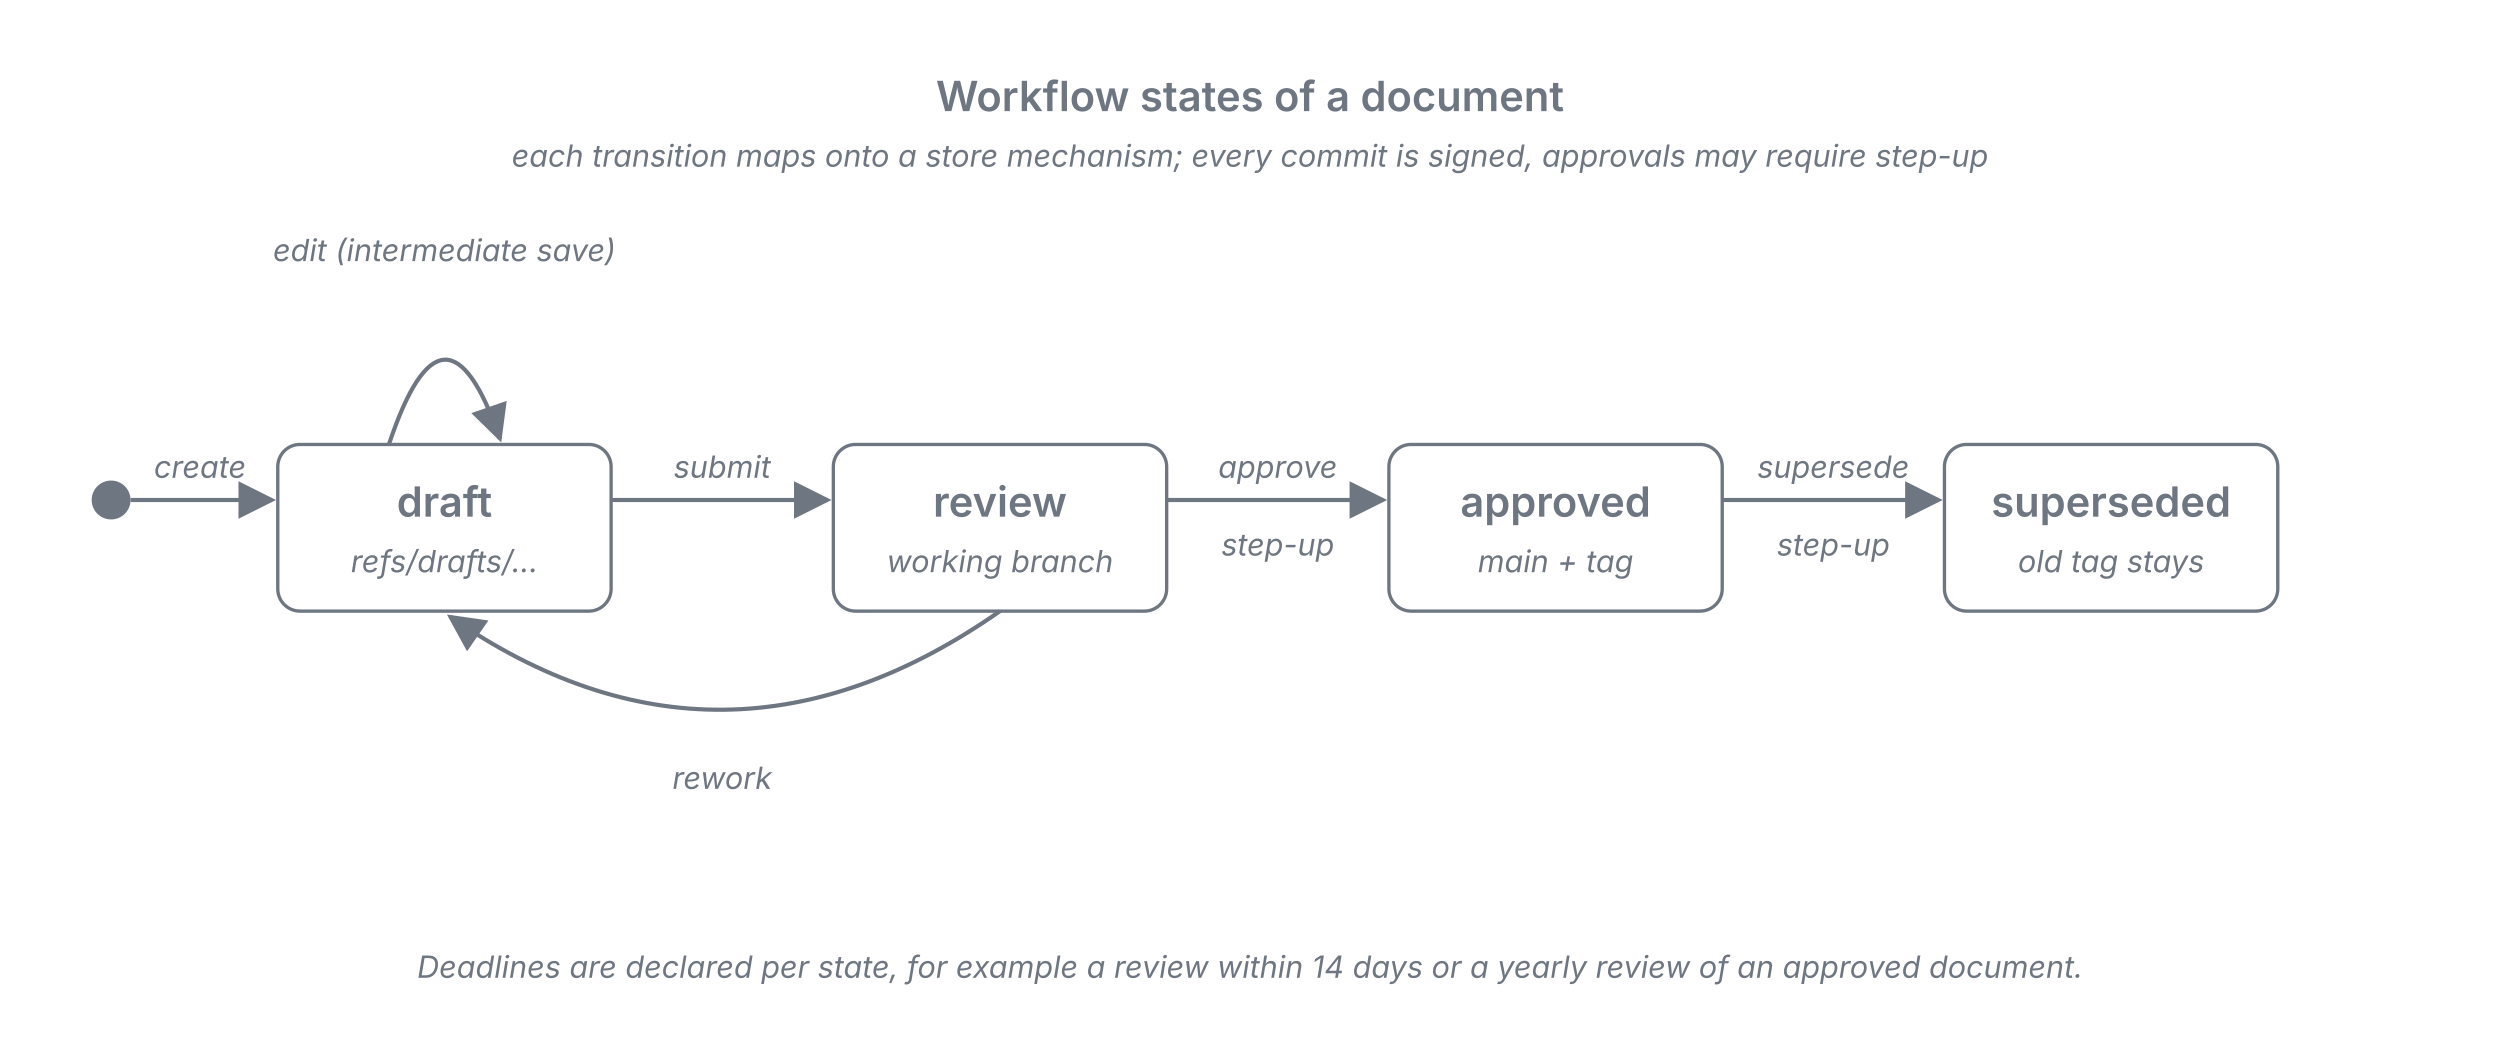
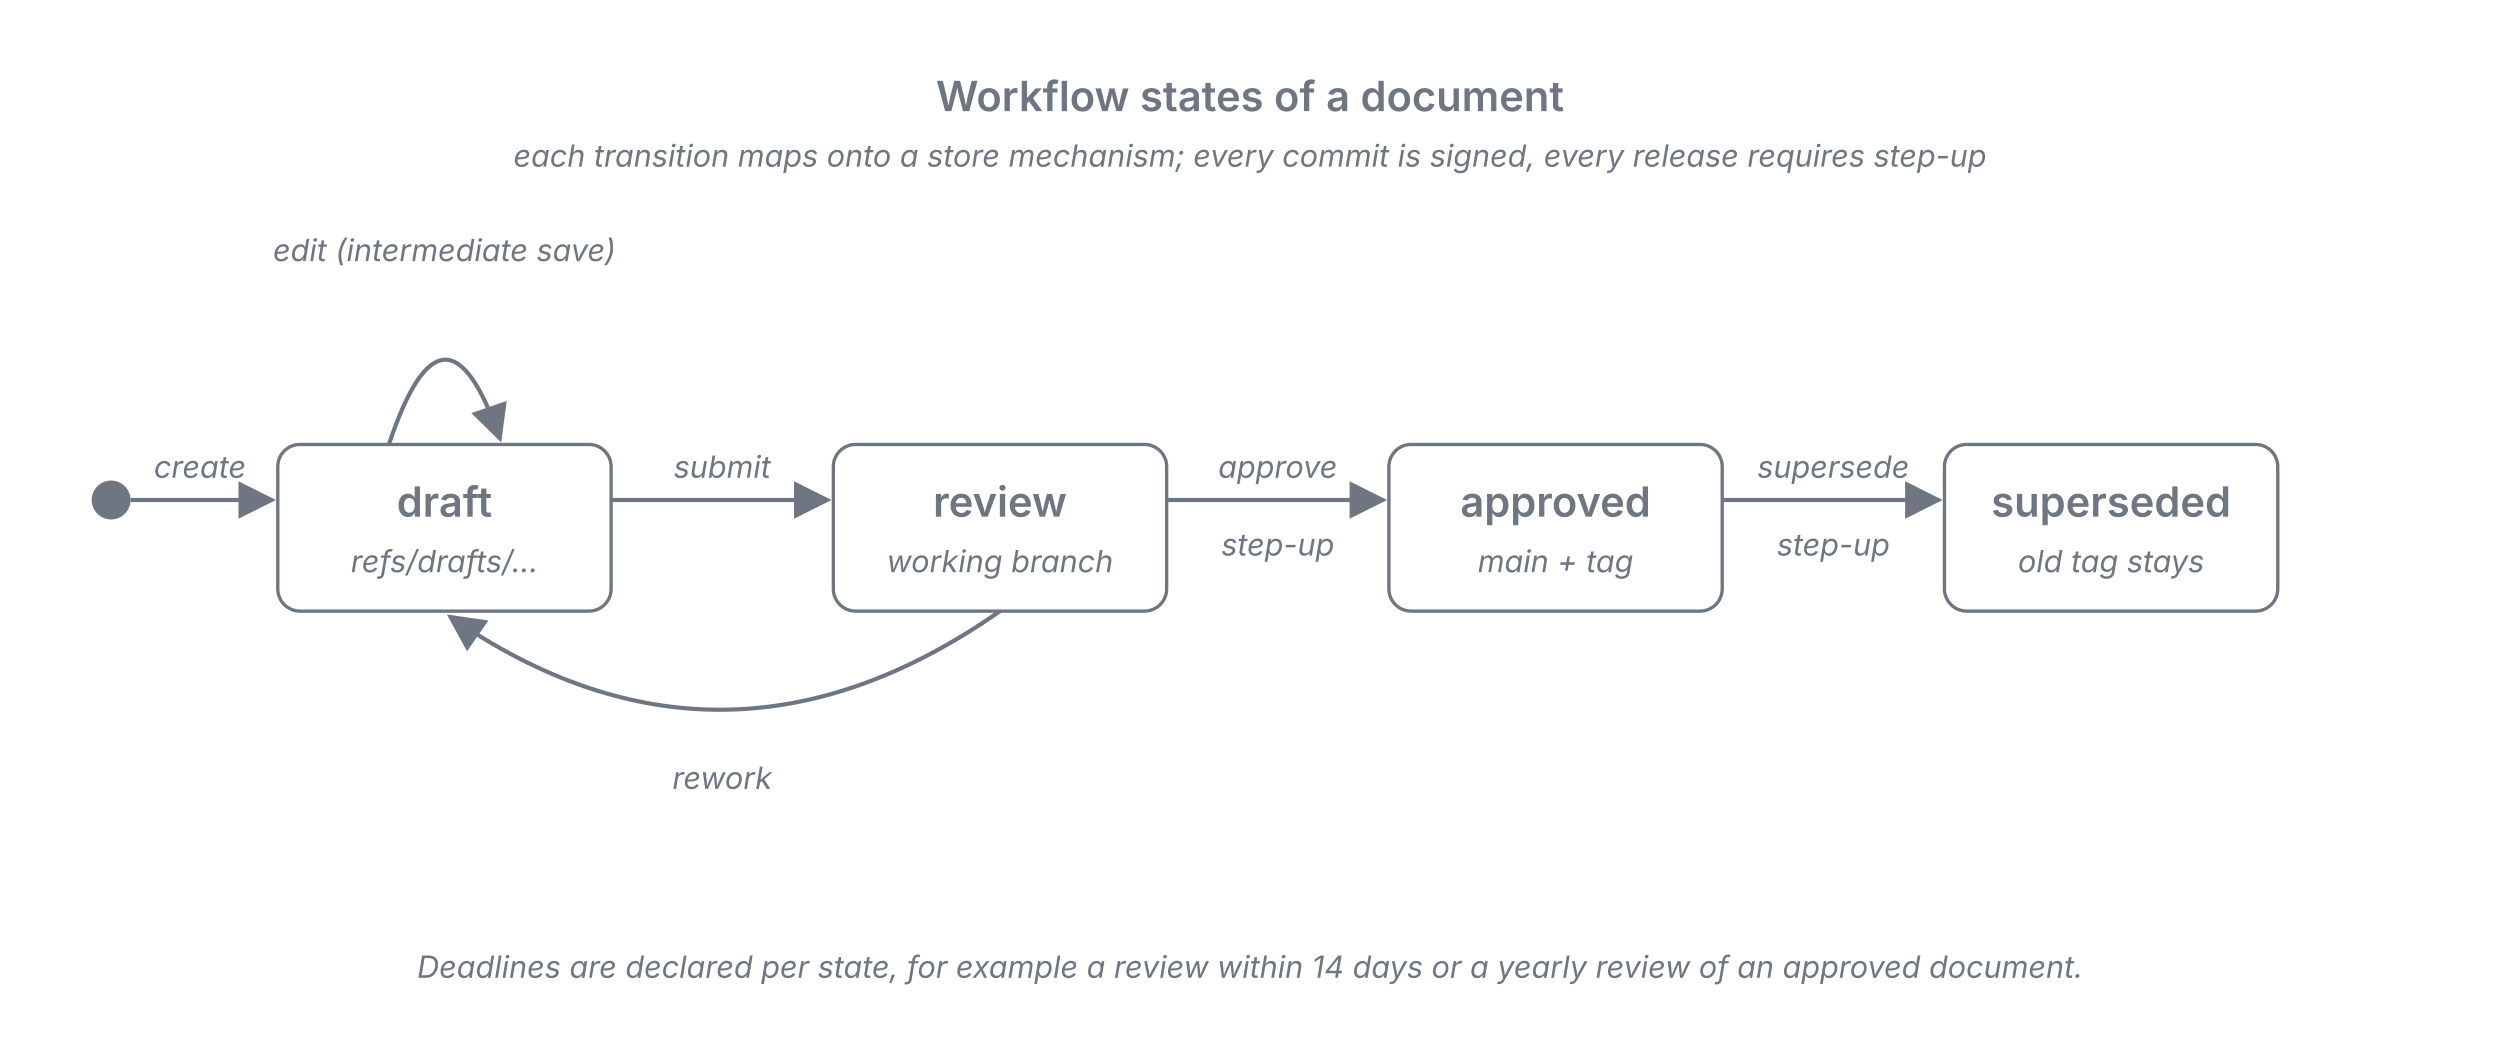
<svg xmlns="http://www.w3.org/2000/svg" viewBox="0 0 900 376" role="img" aria-labelledby="title desc" font-family="ui-sans-serif, -apple-system, system-ui, 'Segoe UI', sans-serif">
  <defs>
    <marker id="arrow" viewBox="0 0 10 10" refX="9" refY="5" markerWidth="9" markerHeight="9" orient="auto">
      <path d="M0,0 L10,5 L0,10 z" class="arrow-fill" />
    </marker>
    <style>
      .hdr        { font-size: 15px; font-weight: 600; fill: #6e7681; text-anchor: middle; }
      .hdr-l      { font-size: 15px; font-weight: 600; fill: #6e7681; text-anchor: start; }
      .sub        { font-size: 11px; fill: #6e7681; text-anchor: middle; font-style: italic; }
      .sub-l      { font-size: 11px; fill: #6e7681; text-anchor: start; font-style: italic; }
      .item       { font-size: 12px; fill: #6e7681; font-family: ui-monospace, "SF Mono", Menlo, Consolas, monospace; }
      .item-c     { font-size: 12px; fill: #6e7681; font-family: ui-monospace, "SF Mono", Menlo, Consolas, monospace; text-anchor: middle; }
      .item-b     { font-size: 12px; fill: #6e7681; font-family: ui-monospace, "SF Mono", Menlo, Consolas, monospace; text-anchor: middle; font-weight: 700; }
      .lbl        { font-size: 11px; fill: #6e7681; text-anchor: middle; font-style: italic; }
      .caption    { font-size: 11px; fill: #6e7681; text-anchor: middle; font-style: italic; }
      .stroke     { stroke: #6e7681; stroke-width: 1.2; fill: none; }
      .stroke-d   { stroke: #6e7681; stroke-width: 1.2; fill: none; stroke-dasharray: 5 4; }
      .tint       { stroke: #6e7681; stroke-width: 1.2; fill: #6e7681; fill-opacity: 0.08; }
      .arrow      { stroke: #6e7681; stroke-width: 1.5; fill: none; }
      .arrow-fill { fill: #6e7681; }
      .sep        { stroke: #6e7681; stroke-width: 0.6; stroke-dasharray: 3 3; }
    </style>
  </defs>
  <rect class="stroke" x="100" y="160" width="120" height="60" rx="8" ry="8" />
  <text x="160" y="186" class="hdr">draft</text>
  <text x="160" y="206" class="sub">refs/drafts/…</text>
  <rect class="stroke" x="300" y="160" width="120" height="60" rx="8" ry="8" />
  <text x="360" y="186" class="hdr">review</text>
  <text x="360" y="206" class="sub">working branch</text>
  <rect class="stroke" x="500" y="160" width="120" height="60" rx="8" ry="8" />
  <text x="560" y="186" class="hdr">approved</text>
  <text x="560" y="206" class="sub">main + tag</text>
  <rect class="stroke" x="700" y="160" width="120" height="60" rx="8" ry="8" />
  <text x="760" y="186" class="hdr">superseded</text>
  <text x="760" y="206" class="sub">old tag stays</text>
  <circle cx="40" cy="180" r="7" class="arrow-fill" />
  <line class="arrow" x1="47" y1="180" x2="98" y2="180" marker-end="url(#arrow)" />
  <text x="72" y="172" class="lbl">create</text>
  <line class="arrow" x1="220" y1="180" x2="298" y2="180" marker-end="url(#arrow)" />
  <text x="260" y="172" class="lbl">submit</text>
  <line class="arrow" x1="420" y1="180" x2="498" y2="180" marker-end="url(#arrow)" />
  <text x="460" y="172" class="lbl">approve</text>
  <text x="460" y="200" class="lbl">step-up</text>
  <line class="arrow" x1="620" y1="180" x2="698" y2="180" marker-end="url(#arrow)" />
  <text x="660" y="172" class="lbl">supersede</text>
  <text x="660" y="200" class="lbl">step-up</text>
  <path class="arrow" d="M360,220 Q260,290 162,222" marker-end="url(#arrow)" />
  <text x="260" y="284" class="lbl">rework</text>
  <path class="arrow" d="M140,160 Q160,100 180,158" marker-end="url(#arrow)" />
  <text x="160" y="94" class="lbl">edit (intermediate save)</text>
  <text x="450" y="40" class="hdr">Workflow states of a document</text>
-   <text x="450" y="60" class="sub">each transition maps onto a store mechanism; every commit is signed, approvals may require step-up</text>
+   <text x="450" y="60" class="sub">each transition maps onto a store mechanism; every commit is signed, every release requires step-up</text>
  <text x="450" y="352" class="caption">Deadlines are declared per state, for example a review within 14 days or a yearly review of an approved document.</text>
</svg>
